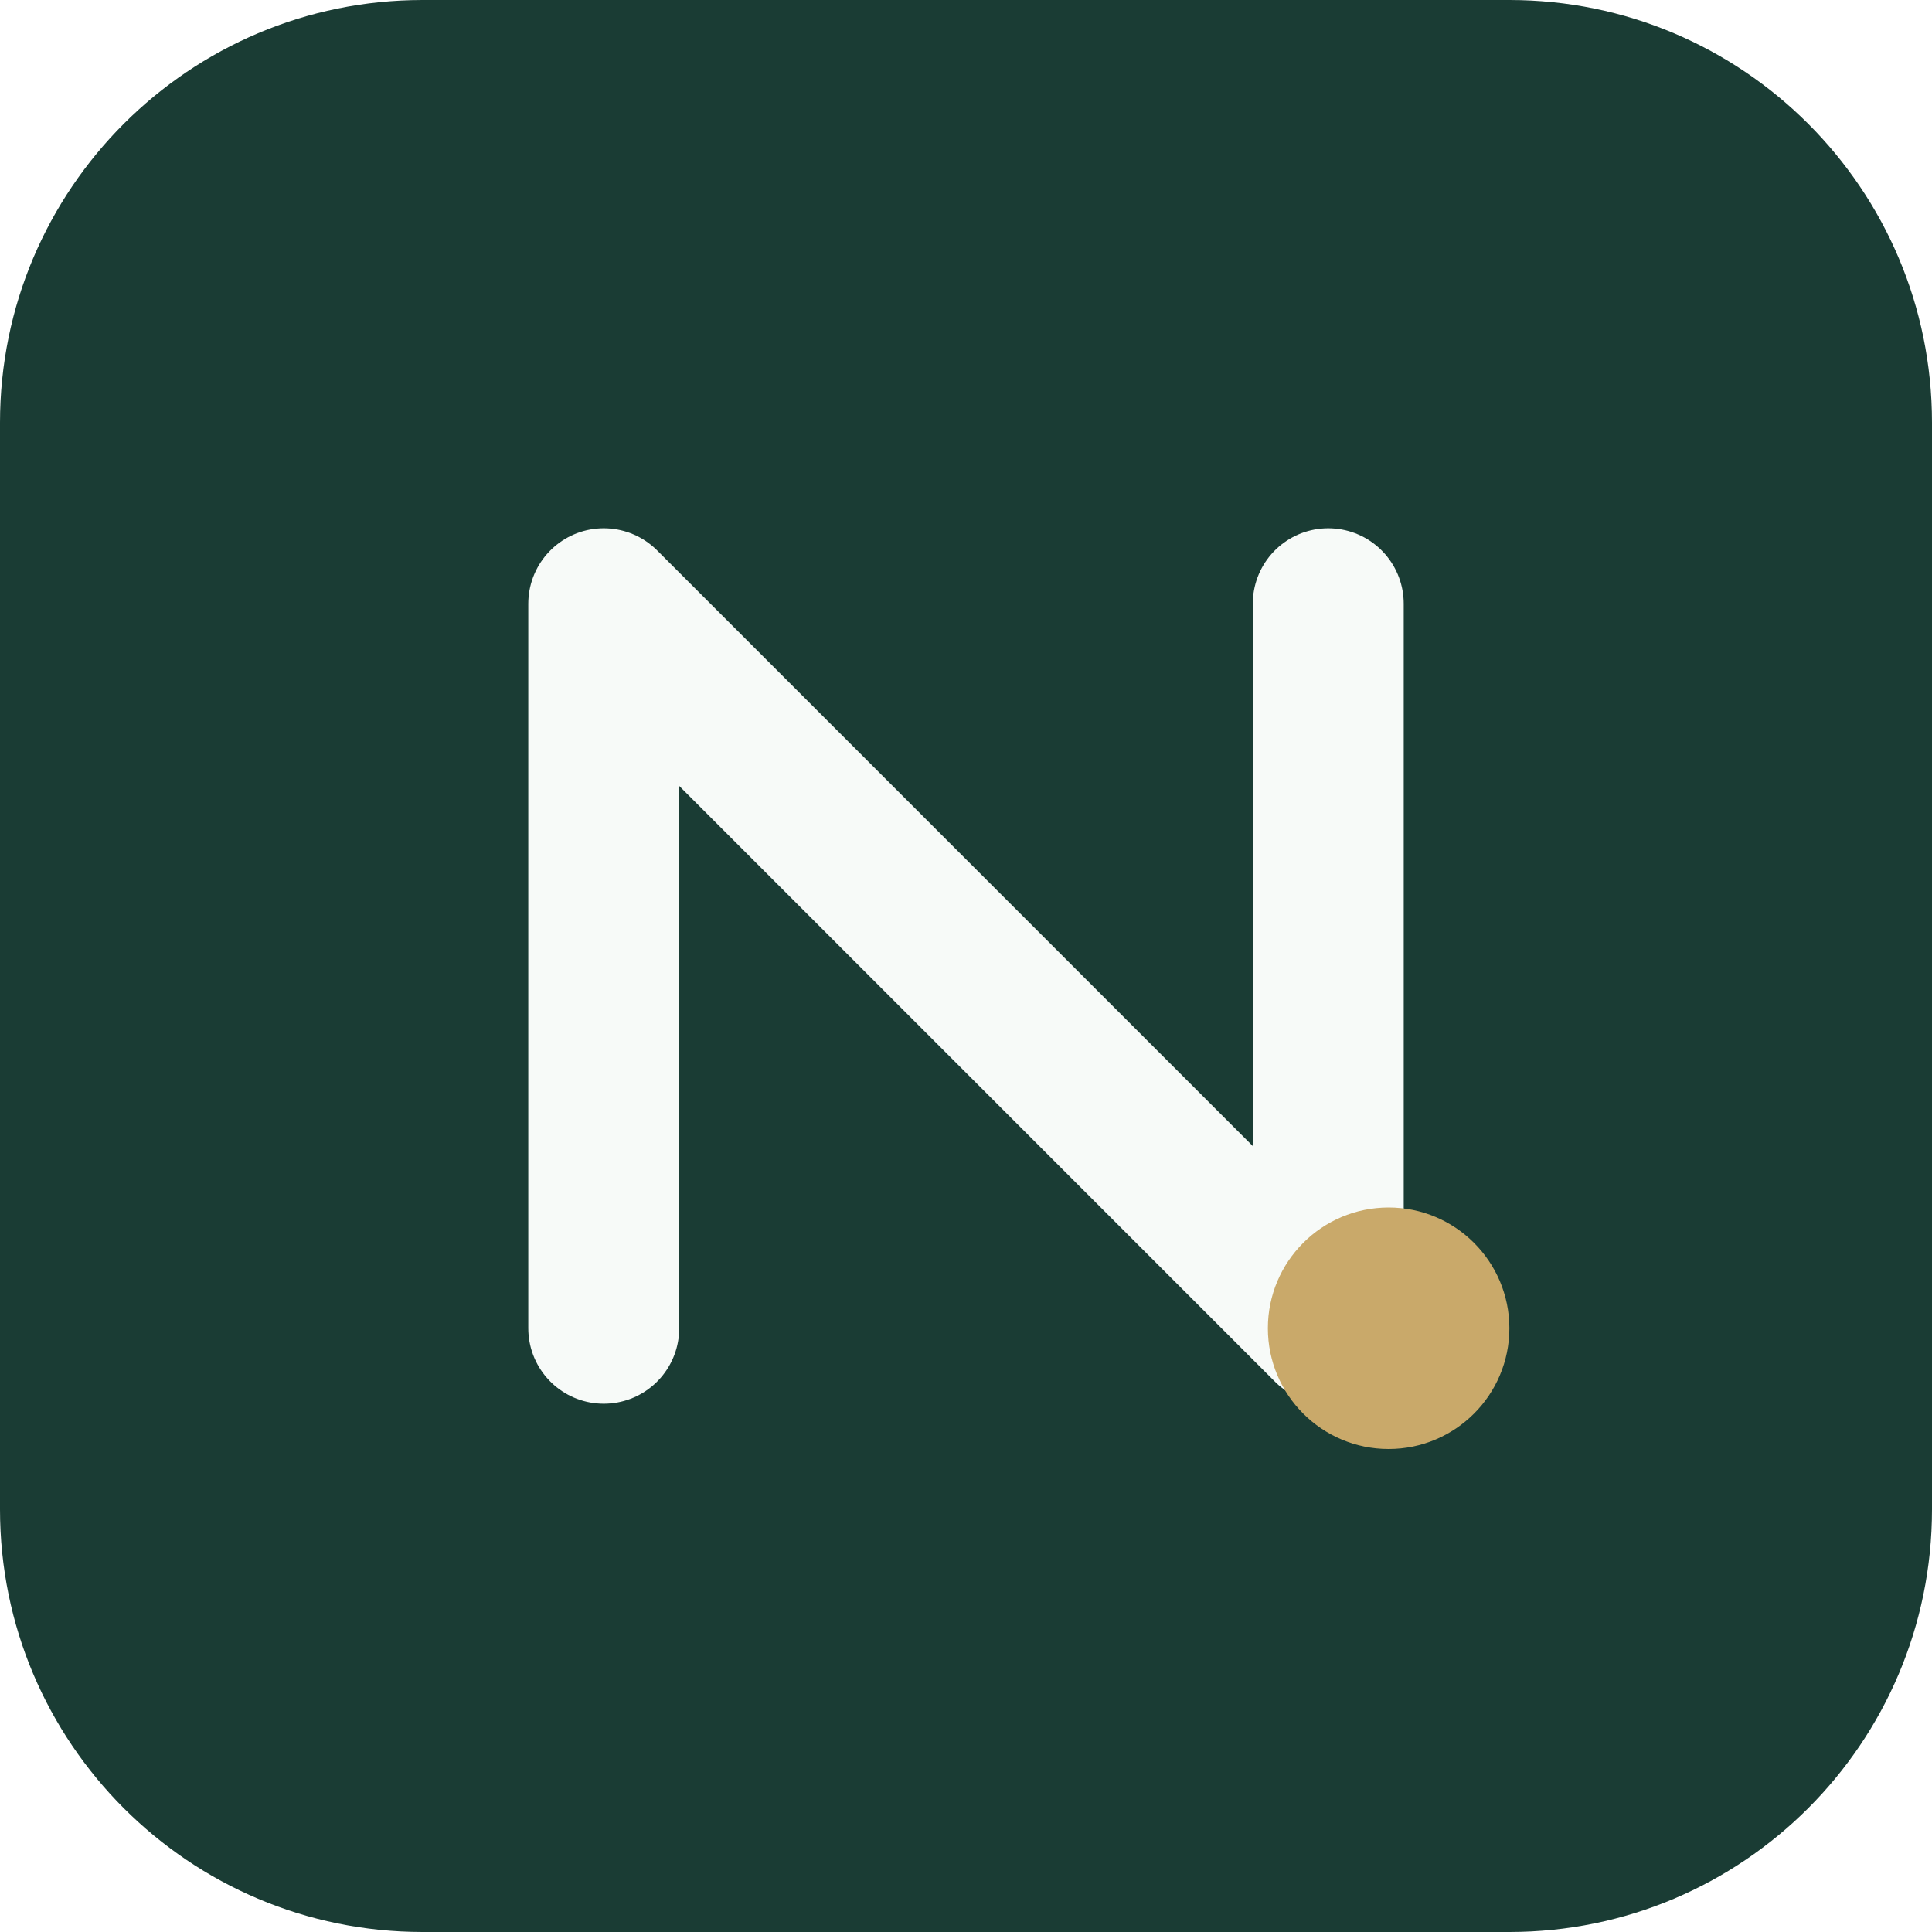
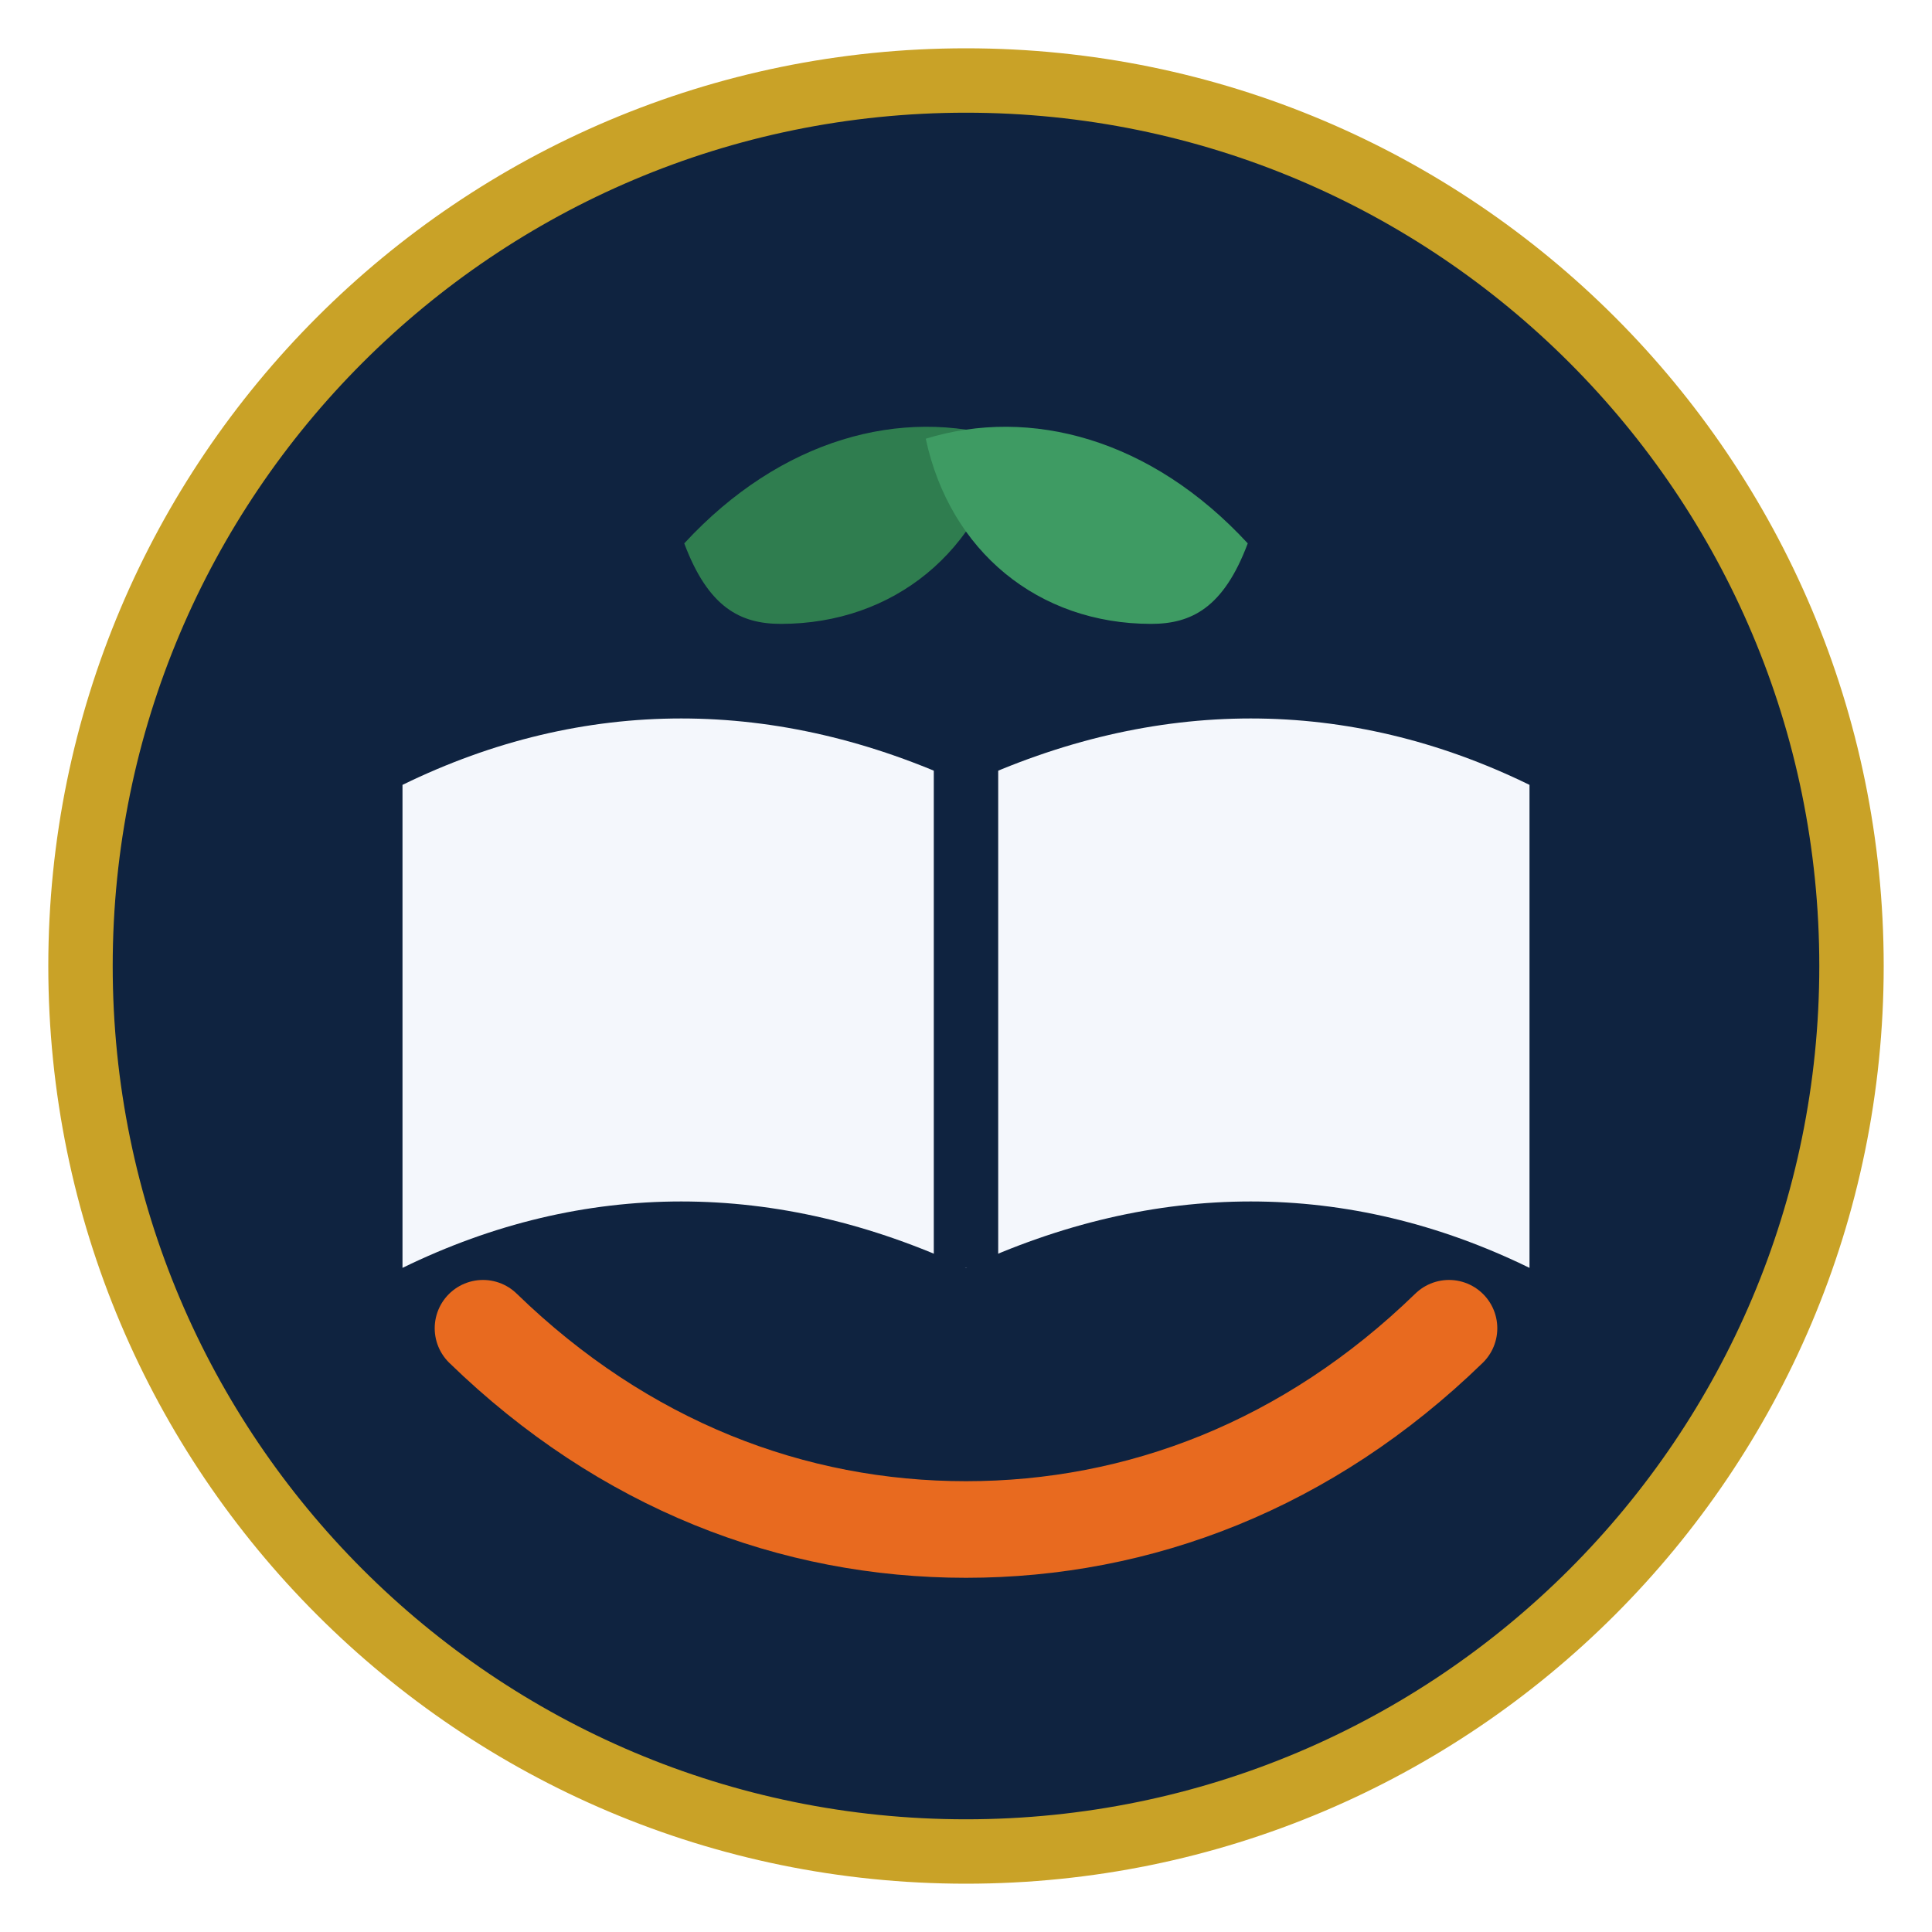
- <svg xmlns="http://www.w3.org/2000/svg" viewBox="0 0 64 64" role="img" aria-label="Nest Library mark">
-   <rect width="64" height="64" rx="14" fill="#1A3C34" />
-   <path d="M20 44V20l24 24V20" fill="none" stroke="#F7FAF8" stroke-width="5" stroke-linecap="round" stroke-linejoin="round" />
-   <circle cx="46" cy="44" r="4" fill="#C9A96A" />
+ <svg xmlns="http://www.w3.org/2000/svg" viewBox="0 0 48 48" role="img" aria-label="Nest Library mark">
+   <circle cx="24" cy="24" r="22" fill="#0F2340" />
+   <circle cx="24" cy="24" r="22" fill="none" stroke="#C9A227" stroke-width="1.6" />
+   <path d="M10 19.5c4.5-2.2 9.3-2.2 14 0 4.7-2.2 9.5-2.2 14 0v12c-4.5-2.2-9.3-2.2-14 0-4.7-2.2-9.5-2.2-14 0v-12Z" fill="#F4F7FC" />
+   <path d="M24 17.5v14" stroke="#0F2340" stroke-width="1.6" />
+   <path d="M12 33c3.5 3.4 7.7 5 12 5s8.5-1.6 12-5" fill="none" stroke="#E86A1F" stroke-width="2.4" stroke-linecap="round" />
+   <path d="M17 13.5c2.4-2.6 5.4-3.4 8-2.6-0.6 2.8-2.8 4.6-5.6 4.6-1 0-1.8-.4-2.4-2Z" fill="#2F7D4F" />
+   <path d="M31 13.5c-2.4-2.6-5.4-3.4-8-2.6 0.6 2.8 2.8 4.6 5.6 4.6 1 0 1.8-.4 2.4-2Z" fill="#3E9B63" />
</svg>
